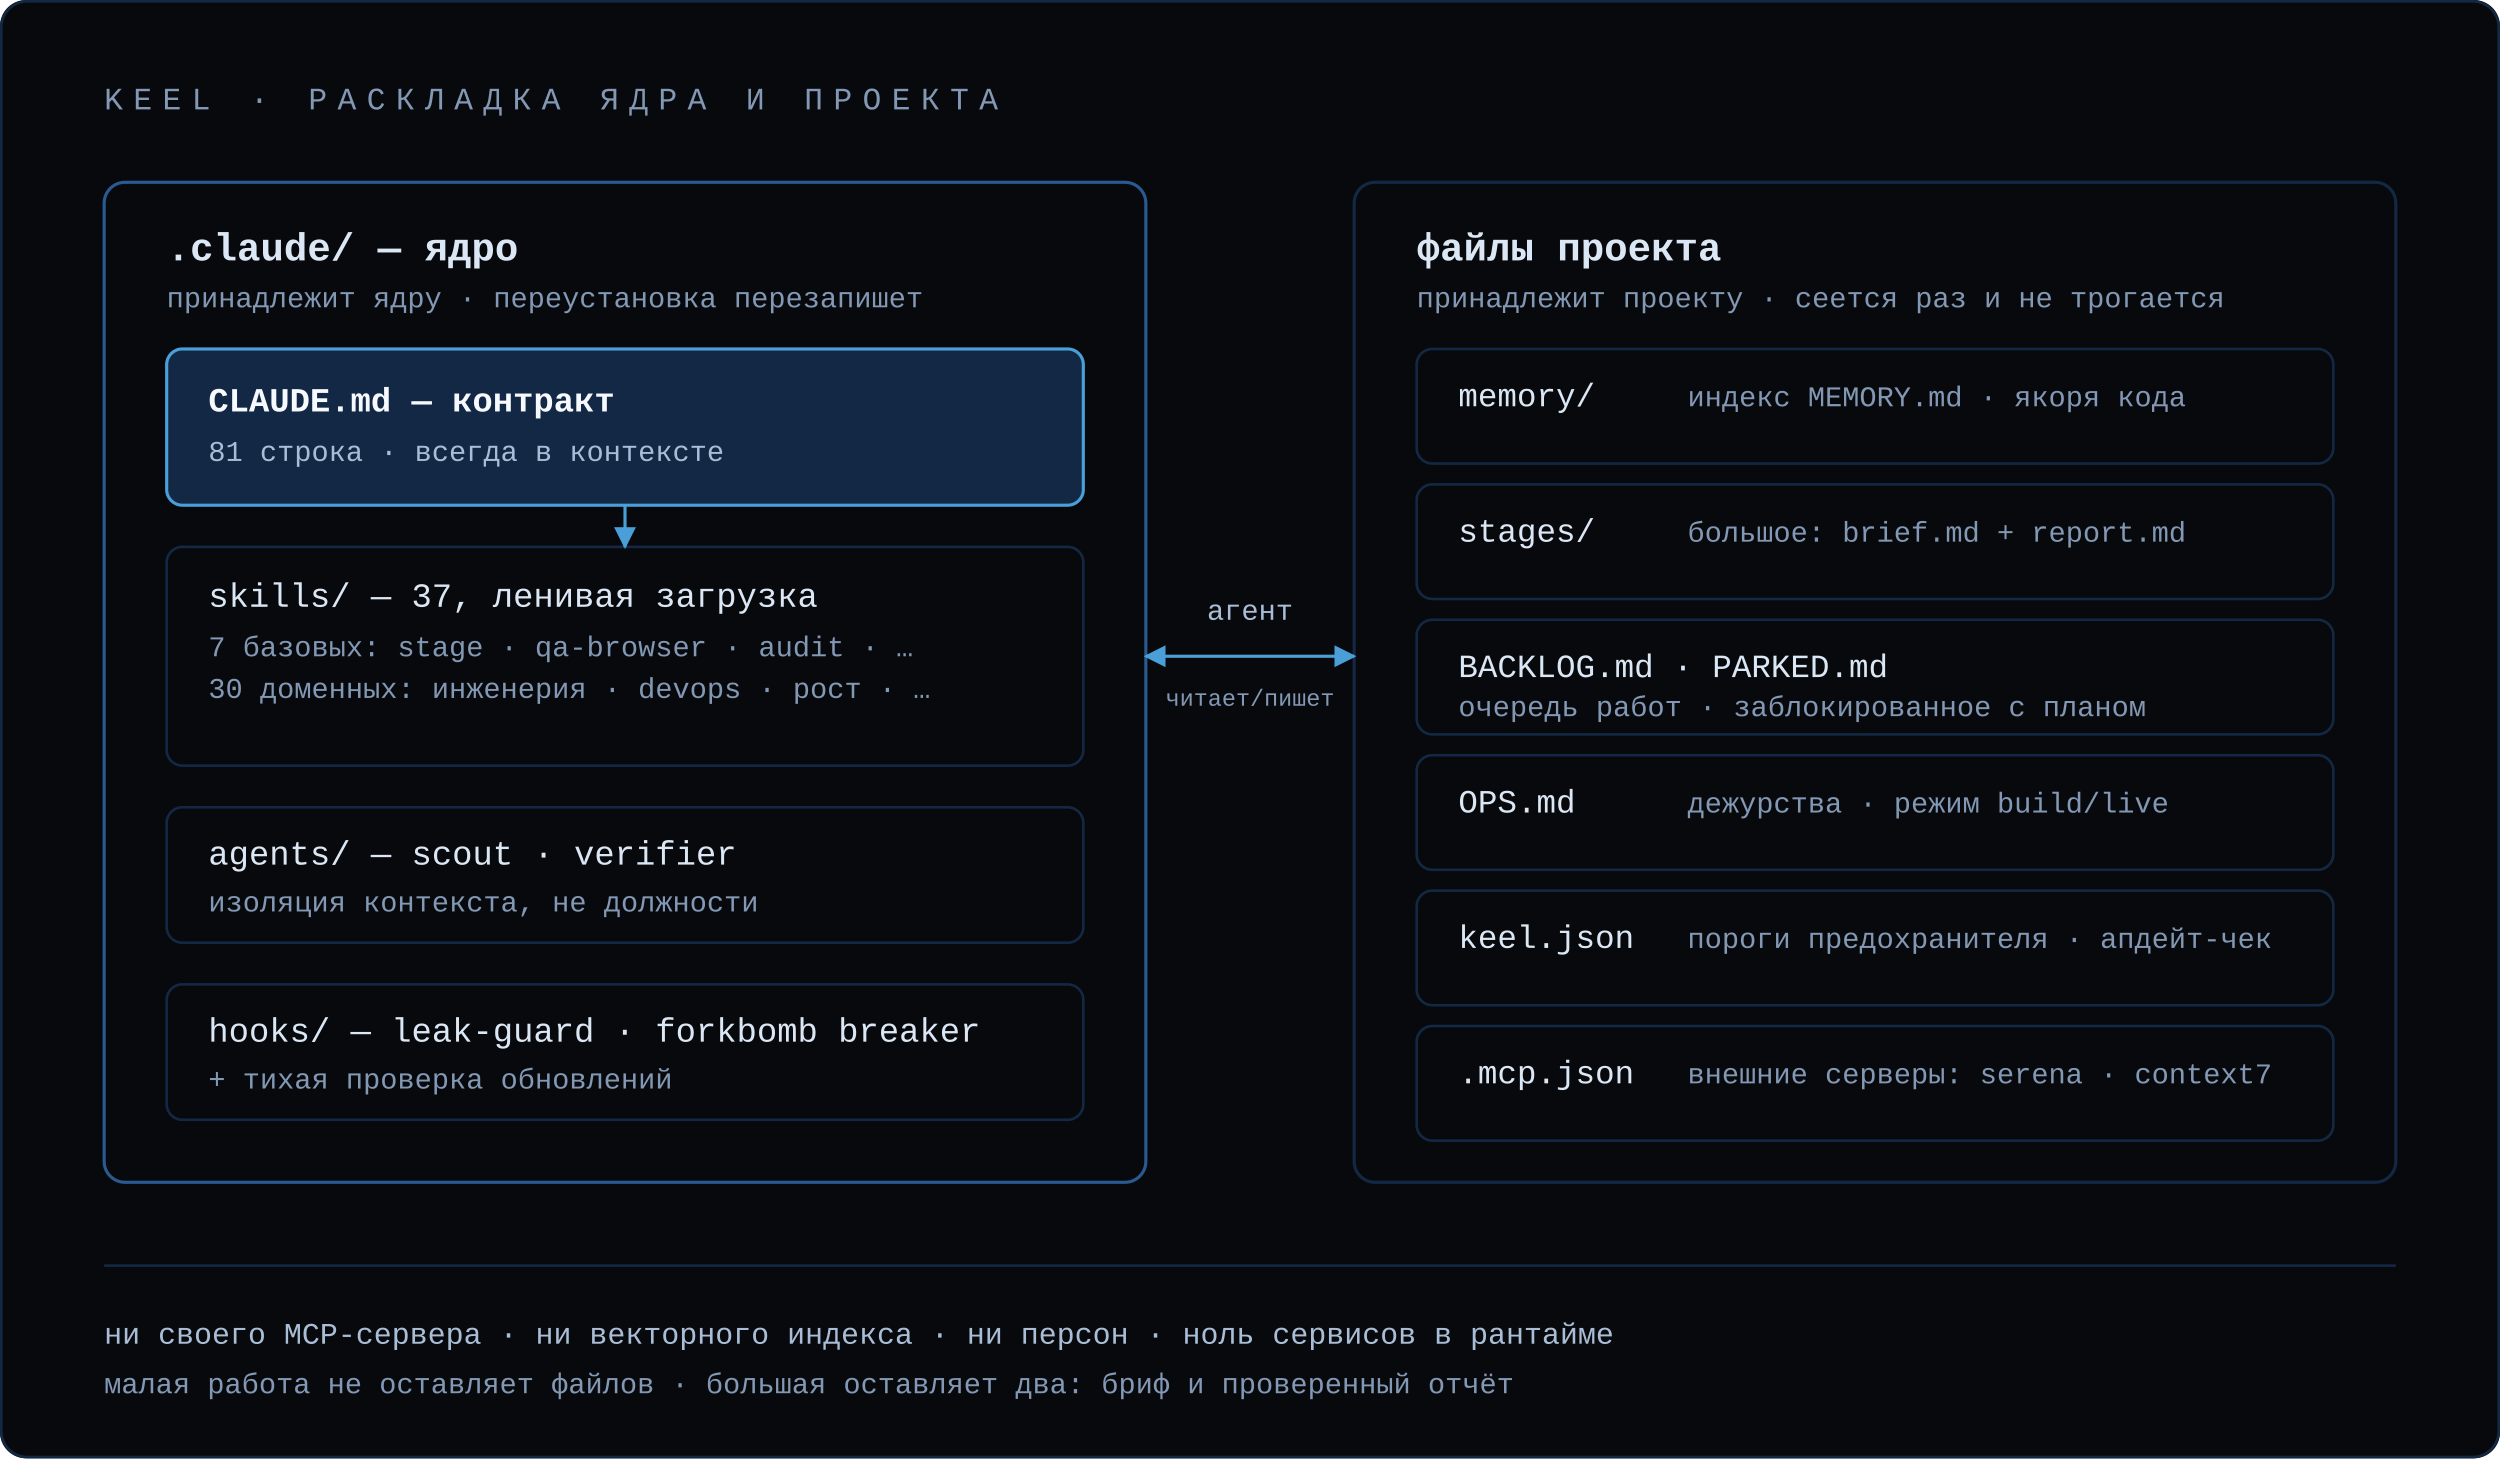
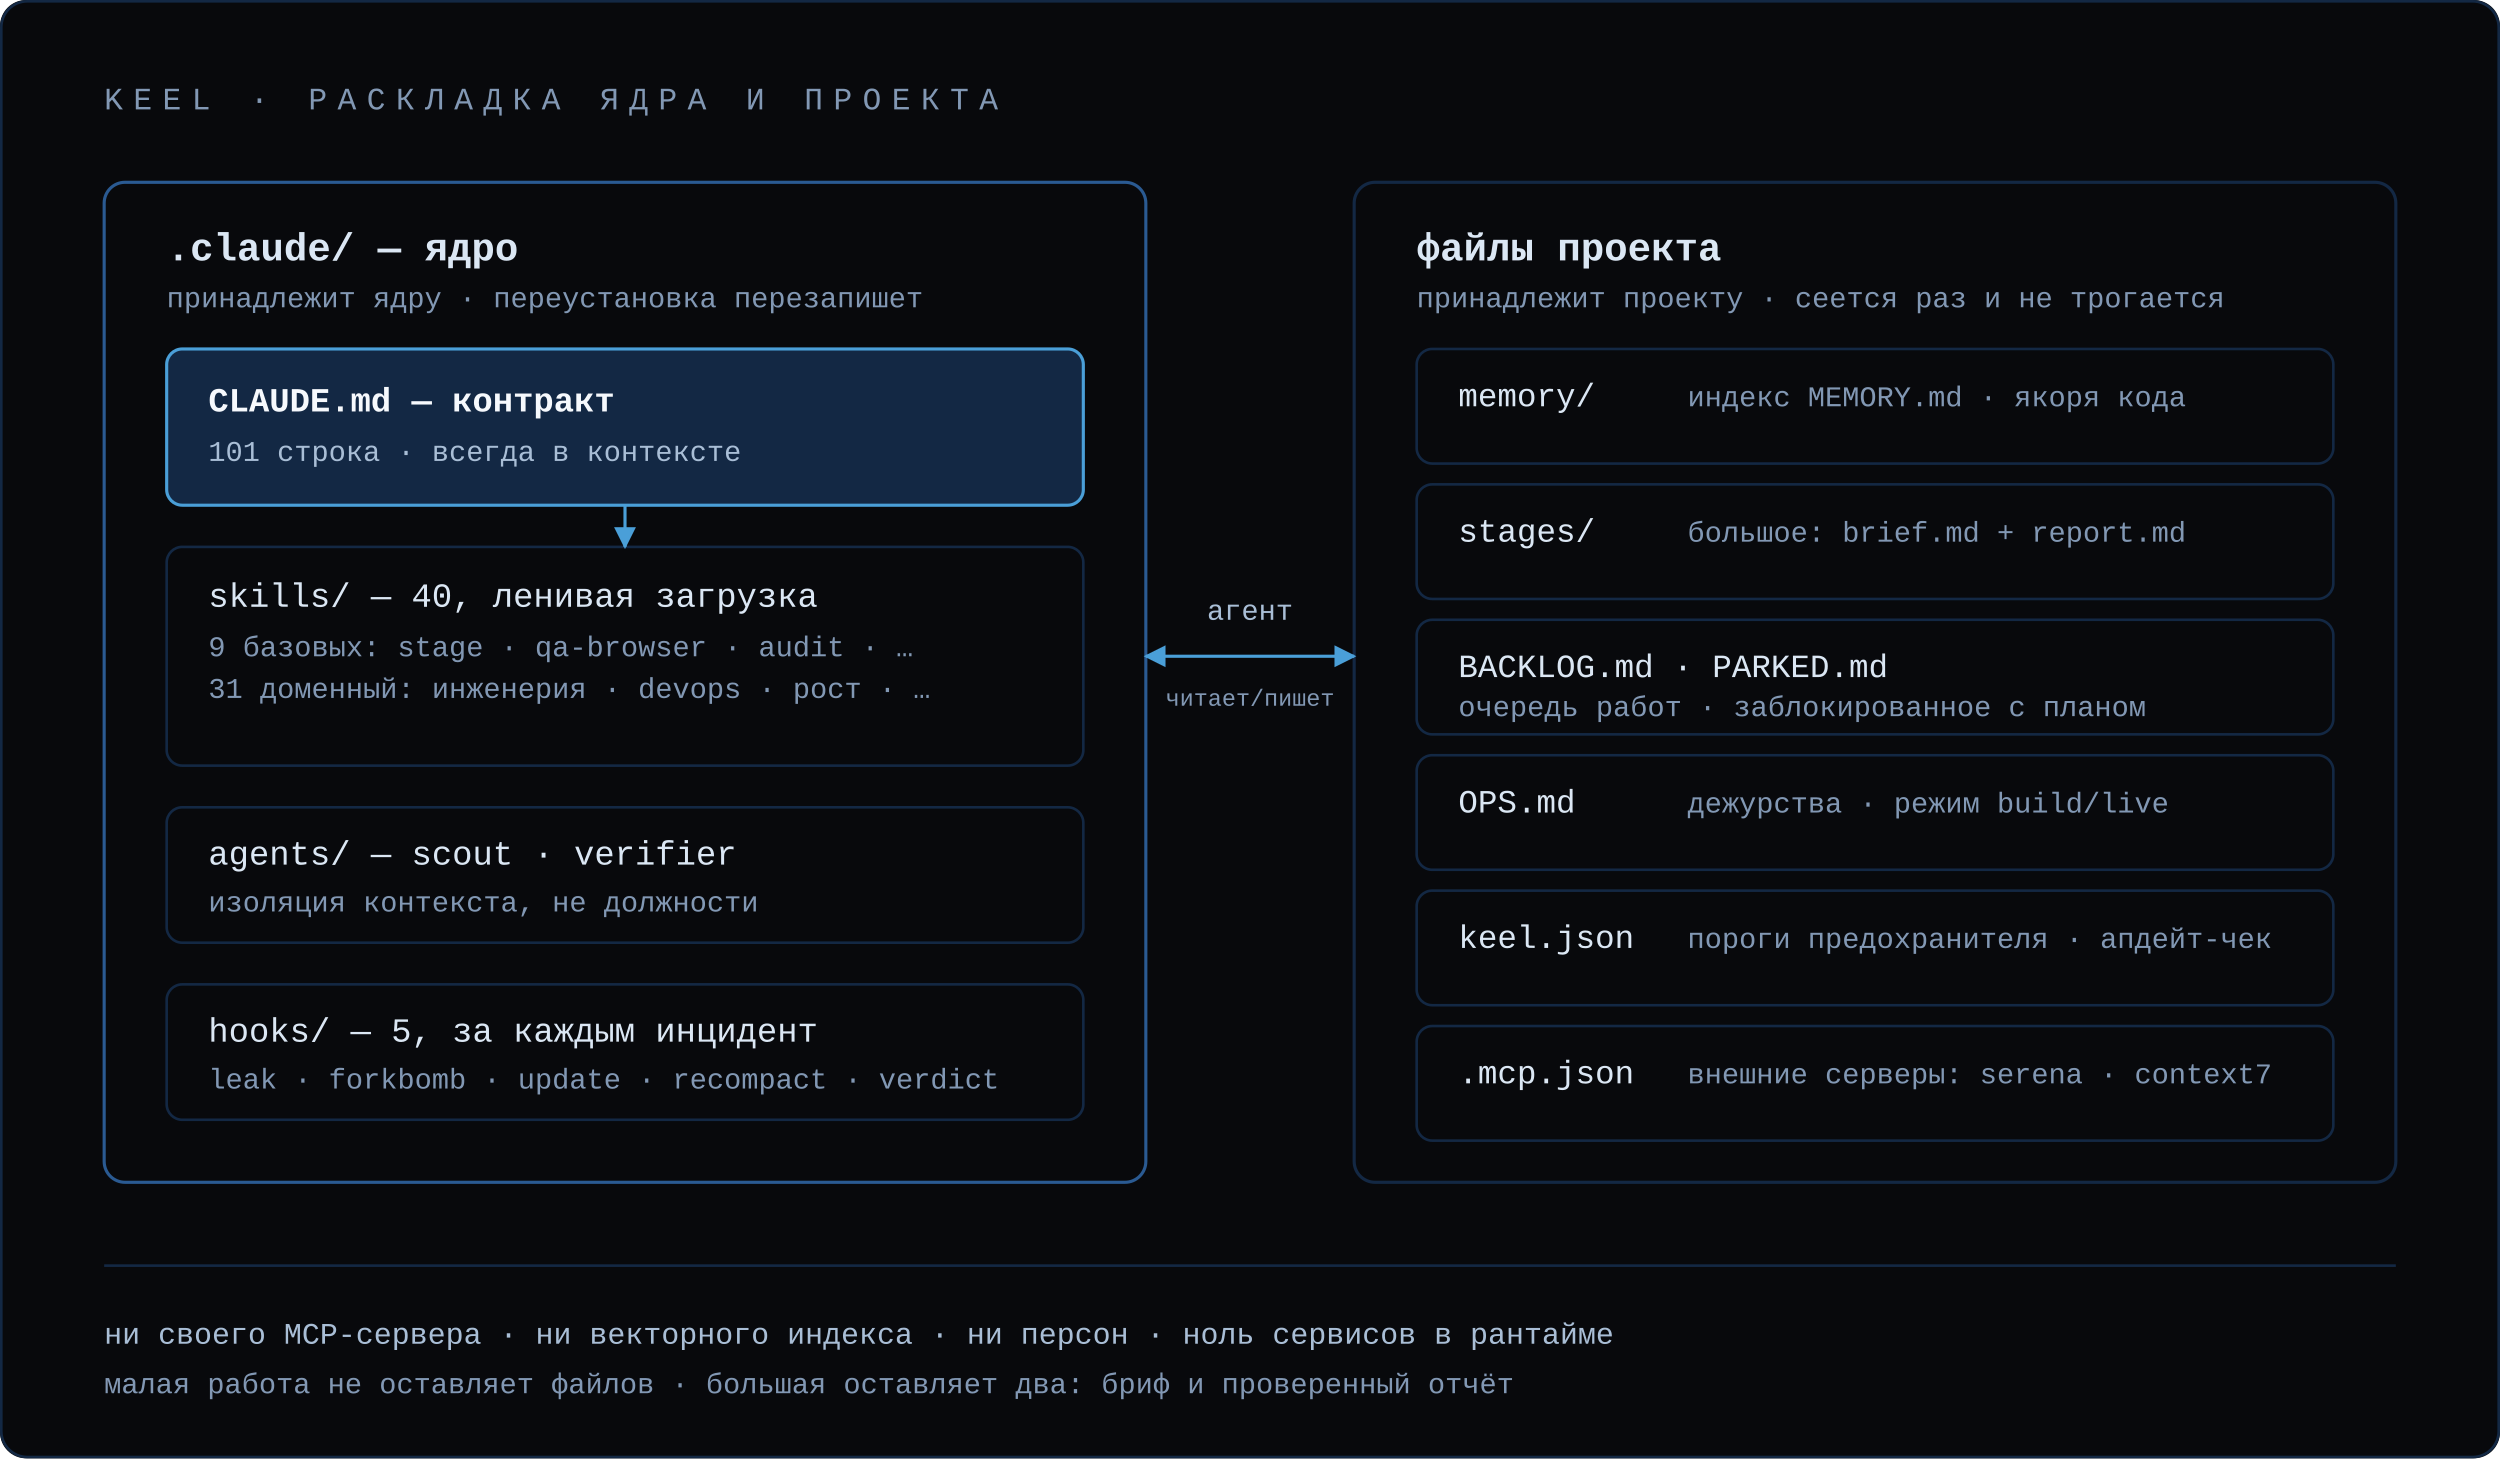
<svg xmlns="http://www.w3.org/2000/svg" viewBox="0 0 960 560" font-family="'SF Mono',Menlo,Consolas,'Liberation Mono',monospace">
  <defs>
    <marker id="karr" viewBox="0 0 10 10" refX="9" refY="5" markerWidth="7" markerHeight="7" orient="auto-start-reverse">
      <path d="M0,0 L10,5 L0,10 z" fill="#4a9fd8" />
    </marker>
  </defs>
  <rect x="0" y="0" width="960" height="560" rx="10" fill="#08090c" />
  <rect x="0.5" y="0.5" width="959" height="559" rx="10" fill="none" stroke="#132844" />
  <text x="40" y="42" font-size="12" letter-spacing="4" fill="#8298b4">KEEL · РАСКЛАДКА ЯДРА И ПРОЕКТА</text>
  <rect x="40" y="70" width="400" height="384" rx="8" fill="none" stroke="#2a5a92" stroke-width="1.2" />
  <text x="64" y="100" font-size="15" fill="#dbe7f4" font-weight="bold">.claude/ — ядро</text>
  <text x="64" y="118" font-size="11" fill="#8298b4">принадлежит ядру · переустановка перезапишет</text>
  <rect x="64" y="134" width="352" height="60" rx="6" fill="#132844" stroke="#4a9fd8" stroke-width="1.2" />
  <text x="80" y="158" font-size="13" fill="#f6f9fd" font-weight="bold">CLAUDE.md — контракт</text>
-   <text x="80" y="177" font-size="11" fill="#a9bed6">81 строка · всегда в контексте</text>
+   <text x="80" y="177" font-size="11" fill="#a9bed6">101 строка · всегда в контексте</text>
  <rect x="64" y="210" width="352" height="84" rx="6" fill="none" stroke="#132844" stroke-width="1" />
-   <text x="80" y="233" font-size="13" fill="#dbe7f4">skills/ — 37, ленивая загрузка</text>
-   <text x="80" y="252" font-size="11" fill="#8298b4">7 базовых: stage · qa-browser · audit · …</text>
-   <text x="80" y="268" font-size="11" fill="#8298b4">30 доменных: инженерия · devops · рост · …</text>
+   <text x="80" y="233" font-size="13" fill="#dbe7f4">skills/ — 40, ленивая загрузка</text>
+   <text x="80" y="252" font-size="11" fill="#8298b4">9 базовых: stage · qa-browser · audit · …</text>
+   <text x="80" y="268" font-size="11" fill="#8298b4">31 доменный: инженерия · devops · рост · …</text>
  <rect x="64" y="310" width="352" height="52" rx="6" fill="none" stroke="#132844" stroke-width="1" />
  <text x="80" y="332" font-size="13" fill="#dbe7f4">agents/ — scout · verifier</text>
  <text x="80" y="350" font-size="11" fill="#8298b4">изоляция контекста, не должности</text>
  <rect x="64" y="378" width="352" height="52" rx="6" fill="none" stroke="#132844" stroke-width="1" />
-   <text x="80" y="400" font-size="13" fill="#dbe7f4">hooks/ — leak-guard · forkbomb breaker</text>
-   <text x="80" y="418" font-size="11" fill="#8298b4">+ тихая проверка обновлений</text>
+   <text x="80" y="400" font-size="13" fill="#dbe7f4">hooks/ — 5, за каждым инцидент</text>
+   <text x="80" y="418" font-size="11" fill="#8298b4">leak · forkbomb · update · recompact · verdict</text>
  <line x1="240" y1="194" x2="240" y2="210" stroke="#4a9fd8" stroke-width="1.2" marker-end="url(#karr)" />
  <rect x="520" y="70" width="400" height="384" rx="8" fill="none" stroke="#132844" stroke-width="1.2" />
  <text x="544" y="100" font-size="15" fill="#dbe7f4" font-weight="bold">файлы проекта</text>
  <text x="544" y="118" font-size="11" fill="#8298b4">принадлежит проекту · сеется раз и не трогается</text>
  <rect x="544" y="134" width="352" height="44" rx="6" fill="none" stroke="#132844" />
  <text x="560" y="156" font-size="12.5" fill="#dbe7f4">memory/</text>
  <text x="648" y="156" font-size="11" fill="#8298b4">индекс MEMORY.md · якоря кода</text>
  <rect x="544" y="186" width="352" height="44" rx="6" fill="none" stroke="#132844" />
  <text x="560" y="208" font-size="12.5" fill="#dbe7f4">stages/</text>
  <text x="648" y="208" font-size="11" fill="#8298b4">большое: brief.md + report.md</text>
  <rect x="544" y="238" width="352" height="44" rx="6" fill="none" stroke="#132844" />
  <text x="560" y="260" font-size="12.5" fill="#dbe7f4">BACKLOG.md · PARKED.md</text>
  <text x="560" y="275" font-size="11" fill="#8298b4">очередь работ · заблокированное с планом</text>
  <rect x="544" y="290" width="352" height="44" rx="6" fill="none" stroke="#132844" />
  <text x="560" y="312" font-size="12.5" fill="#dbe7f4">OPS.md</text>
  <text x="648" y="312" font-size="11" fill="#8298b4">дежурства · режим build/live</text>
  <rect x="544" y="342" width="352" height="44" rx="6" fill="none" stroke="#132844" />
  <text x="560" y="364" font-size="12.5" fill="#dbe7f4">keel.json</text>
  <text x="648" y="364" font-size="11" fill="#8298b4">пороги предохранителя · апдейт-чек</text>
  <rect x="544" y="394" width="352" height="44" rx="6" fill="none" stroke="#132844" />
  <text x="560" y="416" font-size="12.5" fill="#dbe7f4">.mcp.json</text>
  <text x="648" y="416" font-size="11" fill="#8298b4">внешние серверы: serena · context7</text>
  <line x1="440" y1="252" x2="520" y2="252" stroke="#4a9fd8" stroke-width="1.2" marker-end="url(#karr)" marker-start="url(#karr)" />
  <text x="480" y="238" font-size="11" fill="#a9bed6" text-anchor="middle">агент</text>
  <text x="480" y="271" font-size="9" fill="#8298b4" text-anchor="middle">читает/пишет</text>
  <line x1="40" y1="486" x2="920" y2="486" stroke="#132844" />
  <text x="40" y="516" font-size="11.5" fill="#a9bed6">ни своего MCP-сервера · ни векторного индекса · ни персон · ноль сервисов в рантайме</text>
  <text x="40" y="535" font-size="11" fill="#8298b4">малая работа не оставляет файлов · большая оставляет два: бриф и проверенный отчёт</text>
</svg>
